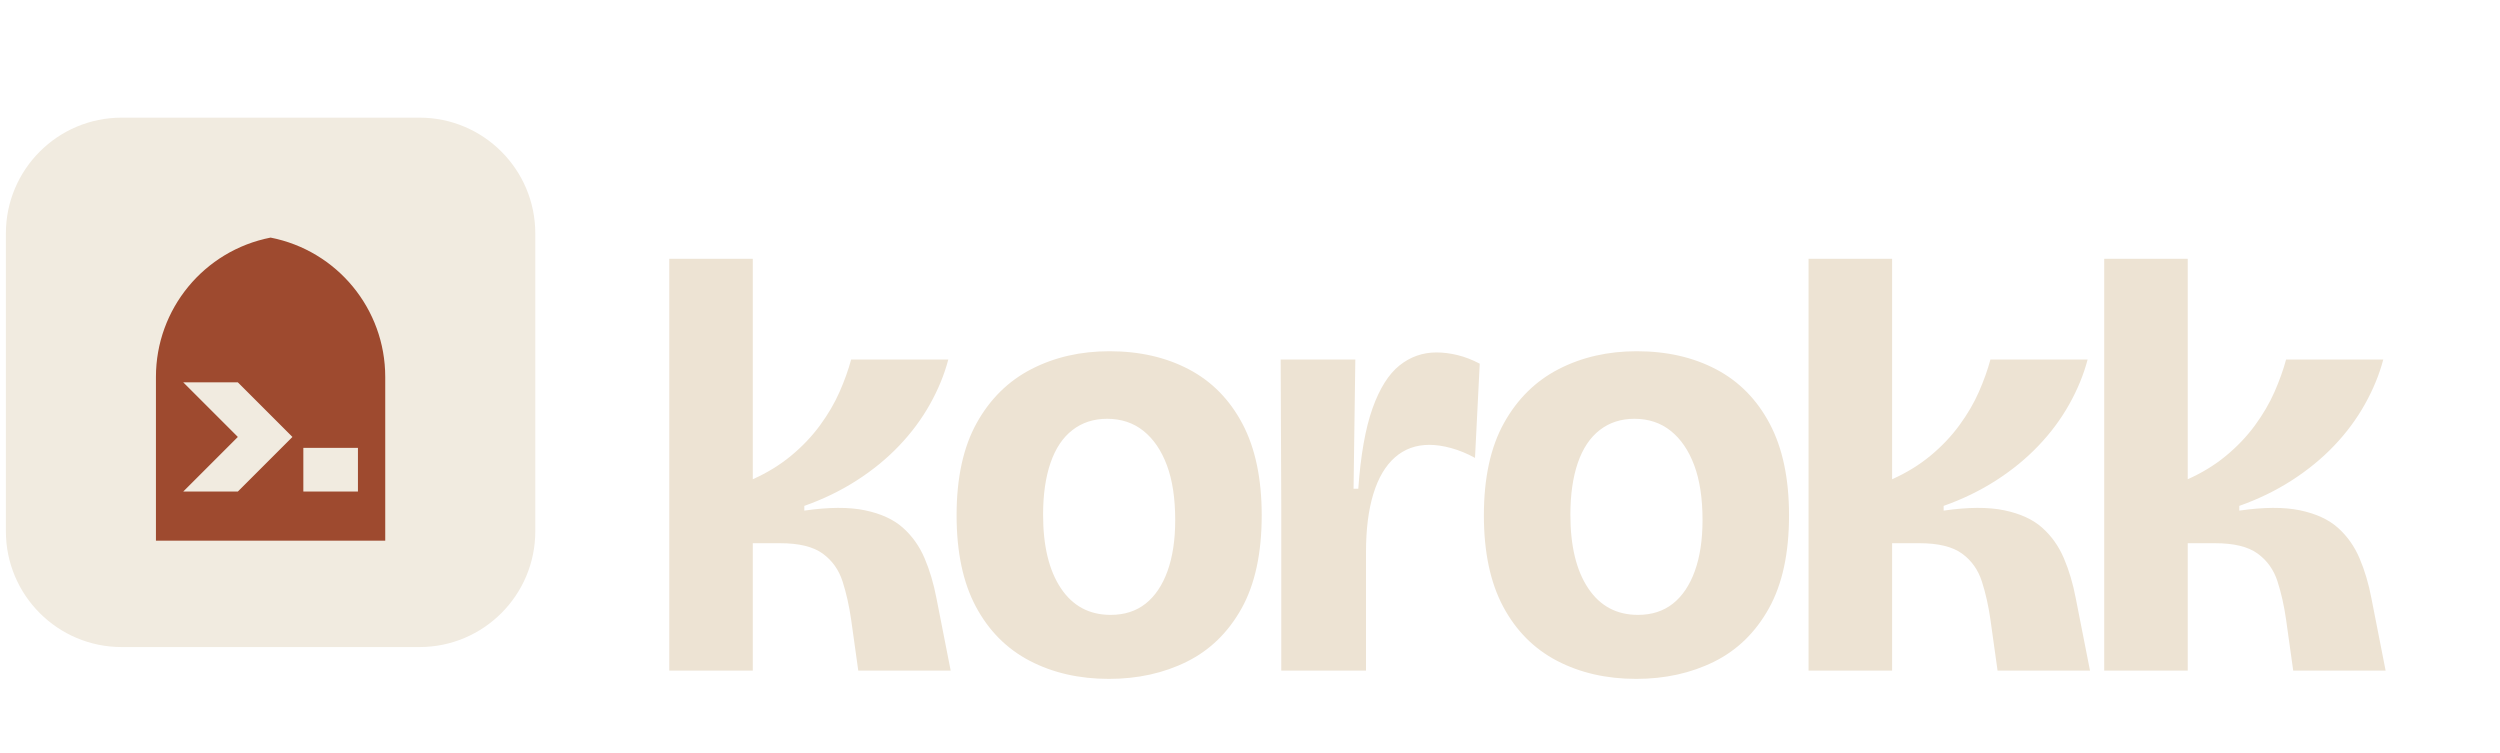
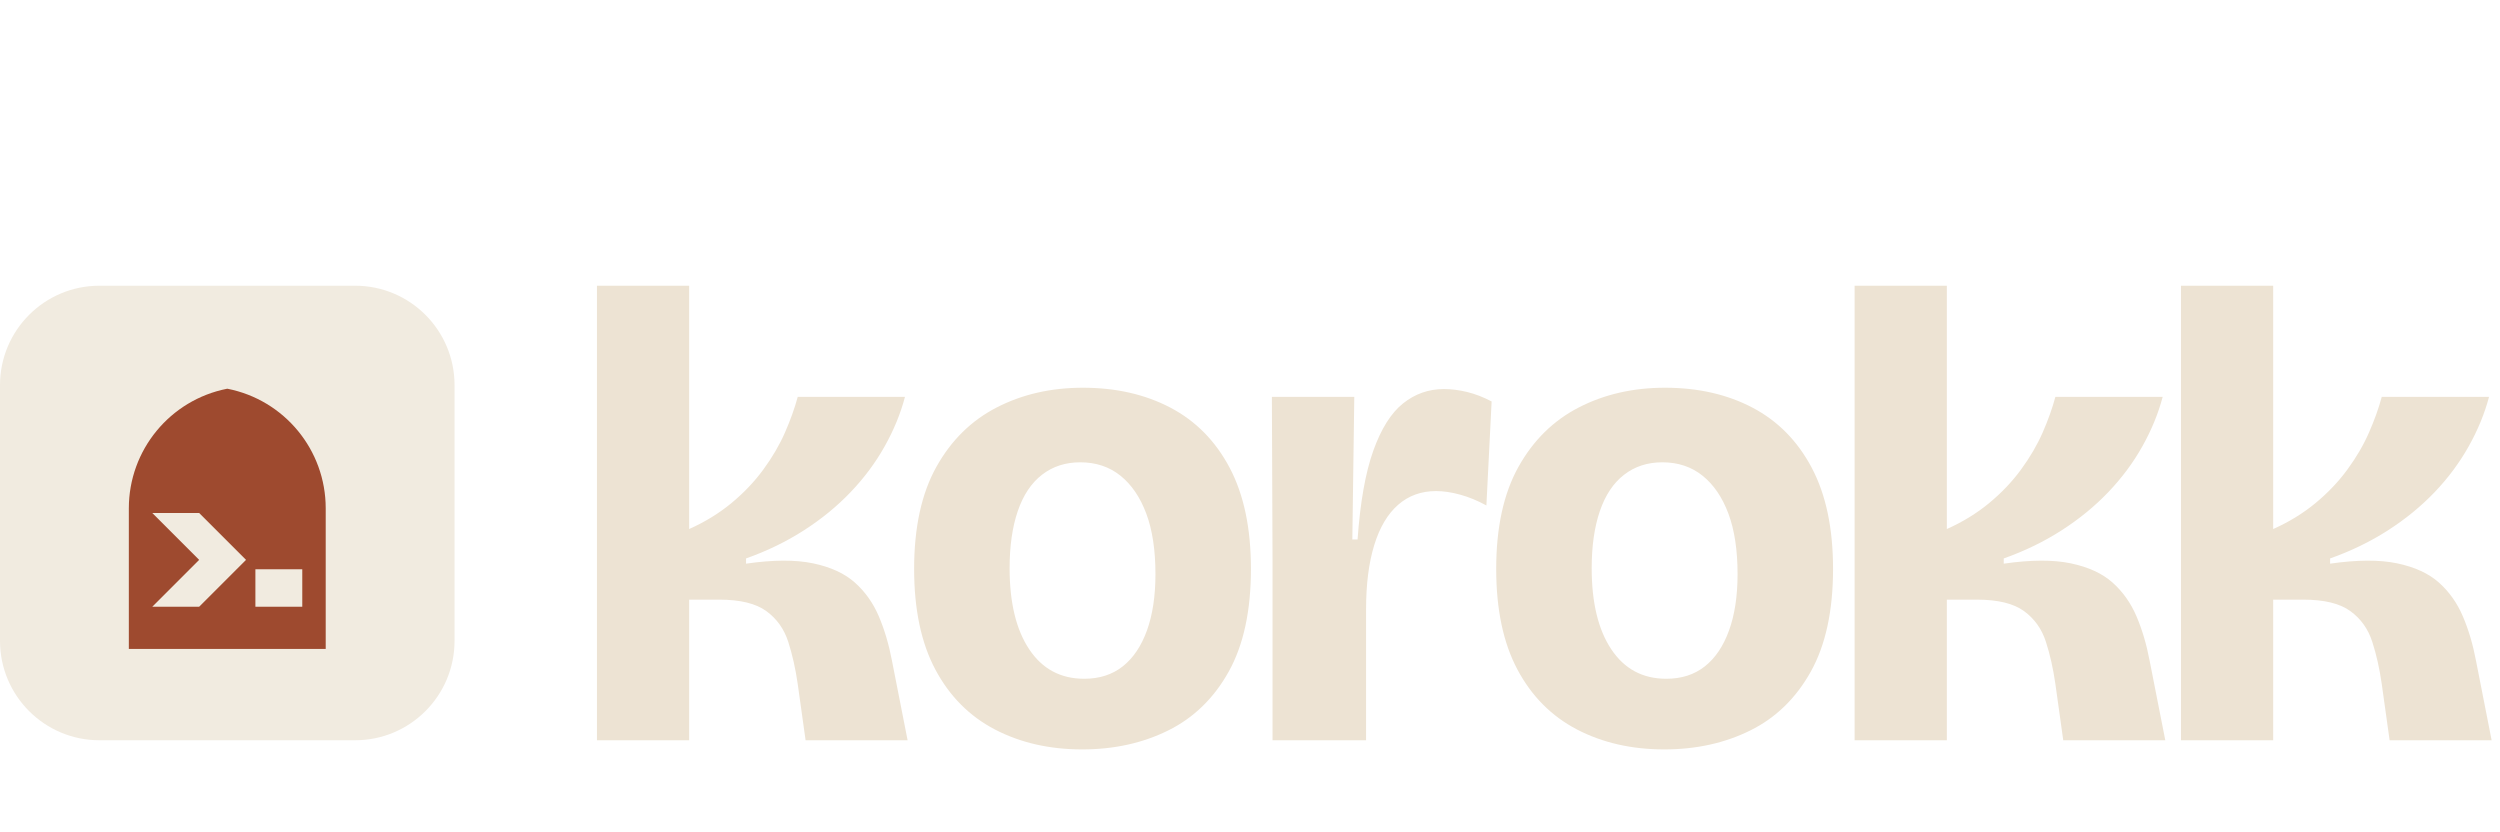
- <svg xmlns="http://www.w3.org/2000/svg" viewBox="0 0 850 256" role="img" aria-labelledby="t">
-   <g id="simbol" transform="translate(2 40) scale(0.3515625)">
+ <svg xmlns="http://www.w3.org/2000/svg" viewBox="0 0 770 256" role="img" aria-labelledby="t">
+   <g id="simbol" transform="translate(0 88) scale(0.2734375)">
    <rect width="512" height="512" rx="112" fill="#F1EBE0" />
    <path transform="translate(87.04 87.04) scale(1.32)" fill="#9E4A2F" fill-rule="evenodd" d="M44 244 V124 A104 104 0 0 1 128 21.94 A104 104 0 0 1 212 124 V244 Z M64 128 L104 128 L144 168 L104 208 L64 208 L104 168 Z M152 176 H192 V208 H152 Z" />
  </g>
-   <g id="wordmark" transform="translate(219.69 228)">
+   <g id="wordmark" transform="translate(176 228)">
    <path fill="#EDE3D3" d="M36.26 0L7.86 0L7.86-140.00L36.26-140.00L36.26-65.06Q43.51-68.29 49.25-73.02Q54.99-77.76 59.12-83.40Q63.25-89.04 65.77-94.78Q68.29-100.52 69.70-105.76L69.70-105.76L102.73-105.76Q100.72-98.10 96.49-90.55Q92.26-82.99 86.01-76.45Q79.77-69.90 71.61-64.66Q63.45-59.42 53.78-56.00L53.78-56.00L53.78-54.39Q66.27-56.20 74.43-54.49Q82.59-52.78 87.32-48.55Q92.06-44.32 94.68-38.17Q97.29-32.03 98.71-24.58L98.71-24.58L103.54 0L72.12 0L69.70-17.32Q68.69-24.37 66.78-30.32Q64.86-36.26 60.03-39.78Q55.19-43.31 45.53-43.31L45.53-43.31L36.26-43.31L36.26 0ZM157.32 2.82L157.32 2.82Q142.22 2.82 130.43-3.32Q118.65-9.47 112.10-21.76Q105.55-34.04 105.55-52.78L105.55-52.78Q105.55-71.91 112.40-84.20Q119.25-96.49 131.04-102.53Q142.82-108.58 157.53-108.58L157.53-108.58Q172.83-108.58 184.52-102.43Q196.20-96.29 202.75-83.90Q209.29-71.51 209.29-52.78L209.29-52.78Q209.29-33.44 202.45-21.15Q195.60-8.86 183.81-3.02Q172.03 2.82 157.32 2.82ZM157.93-18.94L157.93-18.94Q164.98-18.94 169.81-22.76Q174.65-26.59 177.27-33.84Q179.88-41.09 179.88-51.17L179.88-51.17Q179.88-62.24 177.06-69.80Q174.24-77.35 169.11-81.48Q163.97-85.61 156.72-85.61L156.72-85.61Q149.87-85.61 144.94-81.78Q140.00-77.96 137.48-70.60Q134.96-63.25 134.96-52.98L134.96-52.98Q134.96-37.06 141.01-28.00Q147.05-18.94 157.93-18.94ZM244.75 0L215.94 0L215.94-55.60L215.74-105.76L241.12-105.76L240.52-61.84L242.13-61.84Q243.34-78.96 246.96-89.14Q250.59-99.31 256.13-103.74Q261.67-108.17 268.72-108.17L268.72-108.17Q272.14-108.17 275.87-107.27Q279.60-106.36 283.42-104.35L283.42-104.35L281.81-72.32Q277.78-74.53 273.76-75.64Q269.73-76.75 266.30-76.75L266.30-76.75Q259.45-76.75 254.62-72.52Q249.78-68.29 247.27-60.13Q244.75-51.97 244.75-40.29L244.75-40.29L244.75 0ZM336.60 2.82L336.60 2.82Q321.50 2.82 309.71-3.32Q297.93-9.47 291.38-21.76Q284.83-34.04 284.83-52.78L284.83-52.78Q284.83-71.91 291.68-84.20Q298.53-96.49 310.32-102.53Q322.10-108.58 336.81-108.58L336.81-108.58Q352.12-108.58 363.80-102.43Q375.48-96.29 382.03-83.90Q388.58-71.51 388.58-52.78L388.58-52.78Q388.58-33.44 381.73-21.15Q374.88-8.86 363.09-3.02Q351.31 2.82 336.60 2.82ZM337.21-18.94L337.21-18.94Q344.26-18.94 349.09-22.76Q353.93-26.59 356.55-33.84Q359.17-41.09 359.17-51.17L359.17-51.17Q359.17-62.24 356.35-69.80Q353.53-77.35 348.39-81.48Q343.25-85.61 336.00-85.61L336.00-85.61Q329.15-85.61 324.22-81.78Q319.28-77.96 316.76-70.60Q314.24-63.25 314.24-52.98L314.24-52.98Q314.24-37.06 320.29-28.00Q326.33-18.94 337.21-18.94ZM423.63 0L395.22 0L395.22-140.00L423.63-140.00L423.63-65.06Q430.88-68.29 436.62-73.02Q442.36-77.76 446.49-83.40Q450.62-89.04 453.14-94.78Q455.65-100.52 457.06-105.76L457.06-105.76L490.10-105.76Q488.09-98.10 483.86-90.55Q479.63-82.99 473.38-76.45Q467.14-69.90 458.98-64.66Q450.82-59.42 441.15-56.00L441.15-56.00L441.15-54.39Q453.64-56.20 461.80-54.49Q469.96-52.78 474.69-48.55Q479.42-44.32 482.04-38.17Q484.66-32.03 486.07-24.58L486.07-24.58L490.91 0L459.48 0L457.06-17.32Q456.06-24.37 454.14-30.32Q452.23-36.26 447.40-39.78Q442.56-43.31 432.89-43.31L432.89-43.31L423.63-43.31L423.63 0ZM524.14 0L495.74 0L495.74-140.00L524.14-140.00L524.14-65.06Q531.40-68.29 537.14-73.02Q542.88-77.76 547.01-83.40Q551.14-89.04 553.65-94.78Q556.17-100.52 557.58-105.76L557.58-105.76L590.62-105.76Q588.60-98.10 584.37-90.55Q580.14-82.99 573.90-76.45Q567.65-69.90 559.50-64.66Q551.34-59.42 541.67-56.00L541.67-56.00L541.67-54.39Q554.16-56.20 562.32-54.49Q570.47-52.78 575.21-48.55Q579.94-44.32 582.56-38.17Q585.18-32.03 586.59-24.58L586.59-24.58L591.42 0L560.00 0L557.58-17.32Q556.58-24.37 554.66-30.32Q552.75-36.26 547.91-39.78Q543.08-43.31 533.41-43.31L533.41-43.31L524.14-43.31L524.14 0Z" />
  </g>
</svg>
